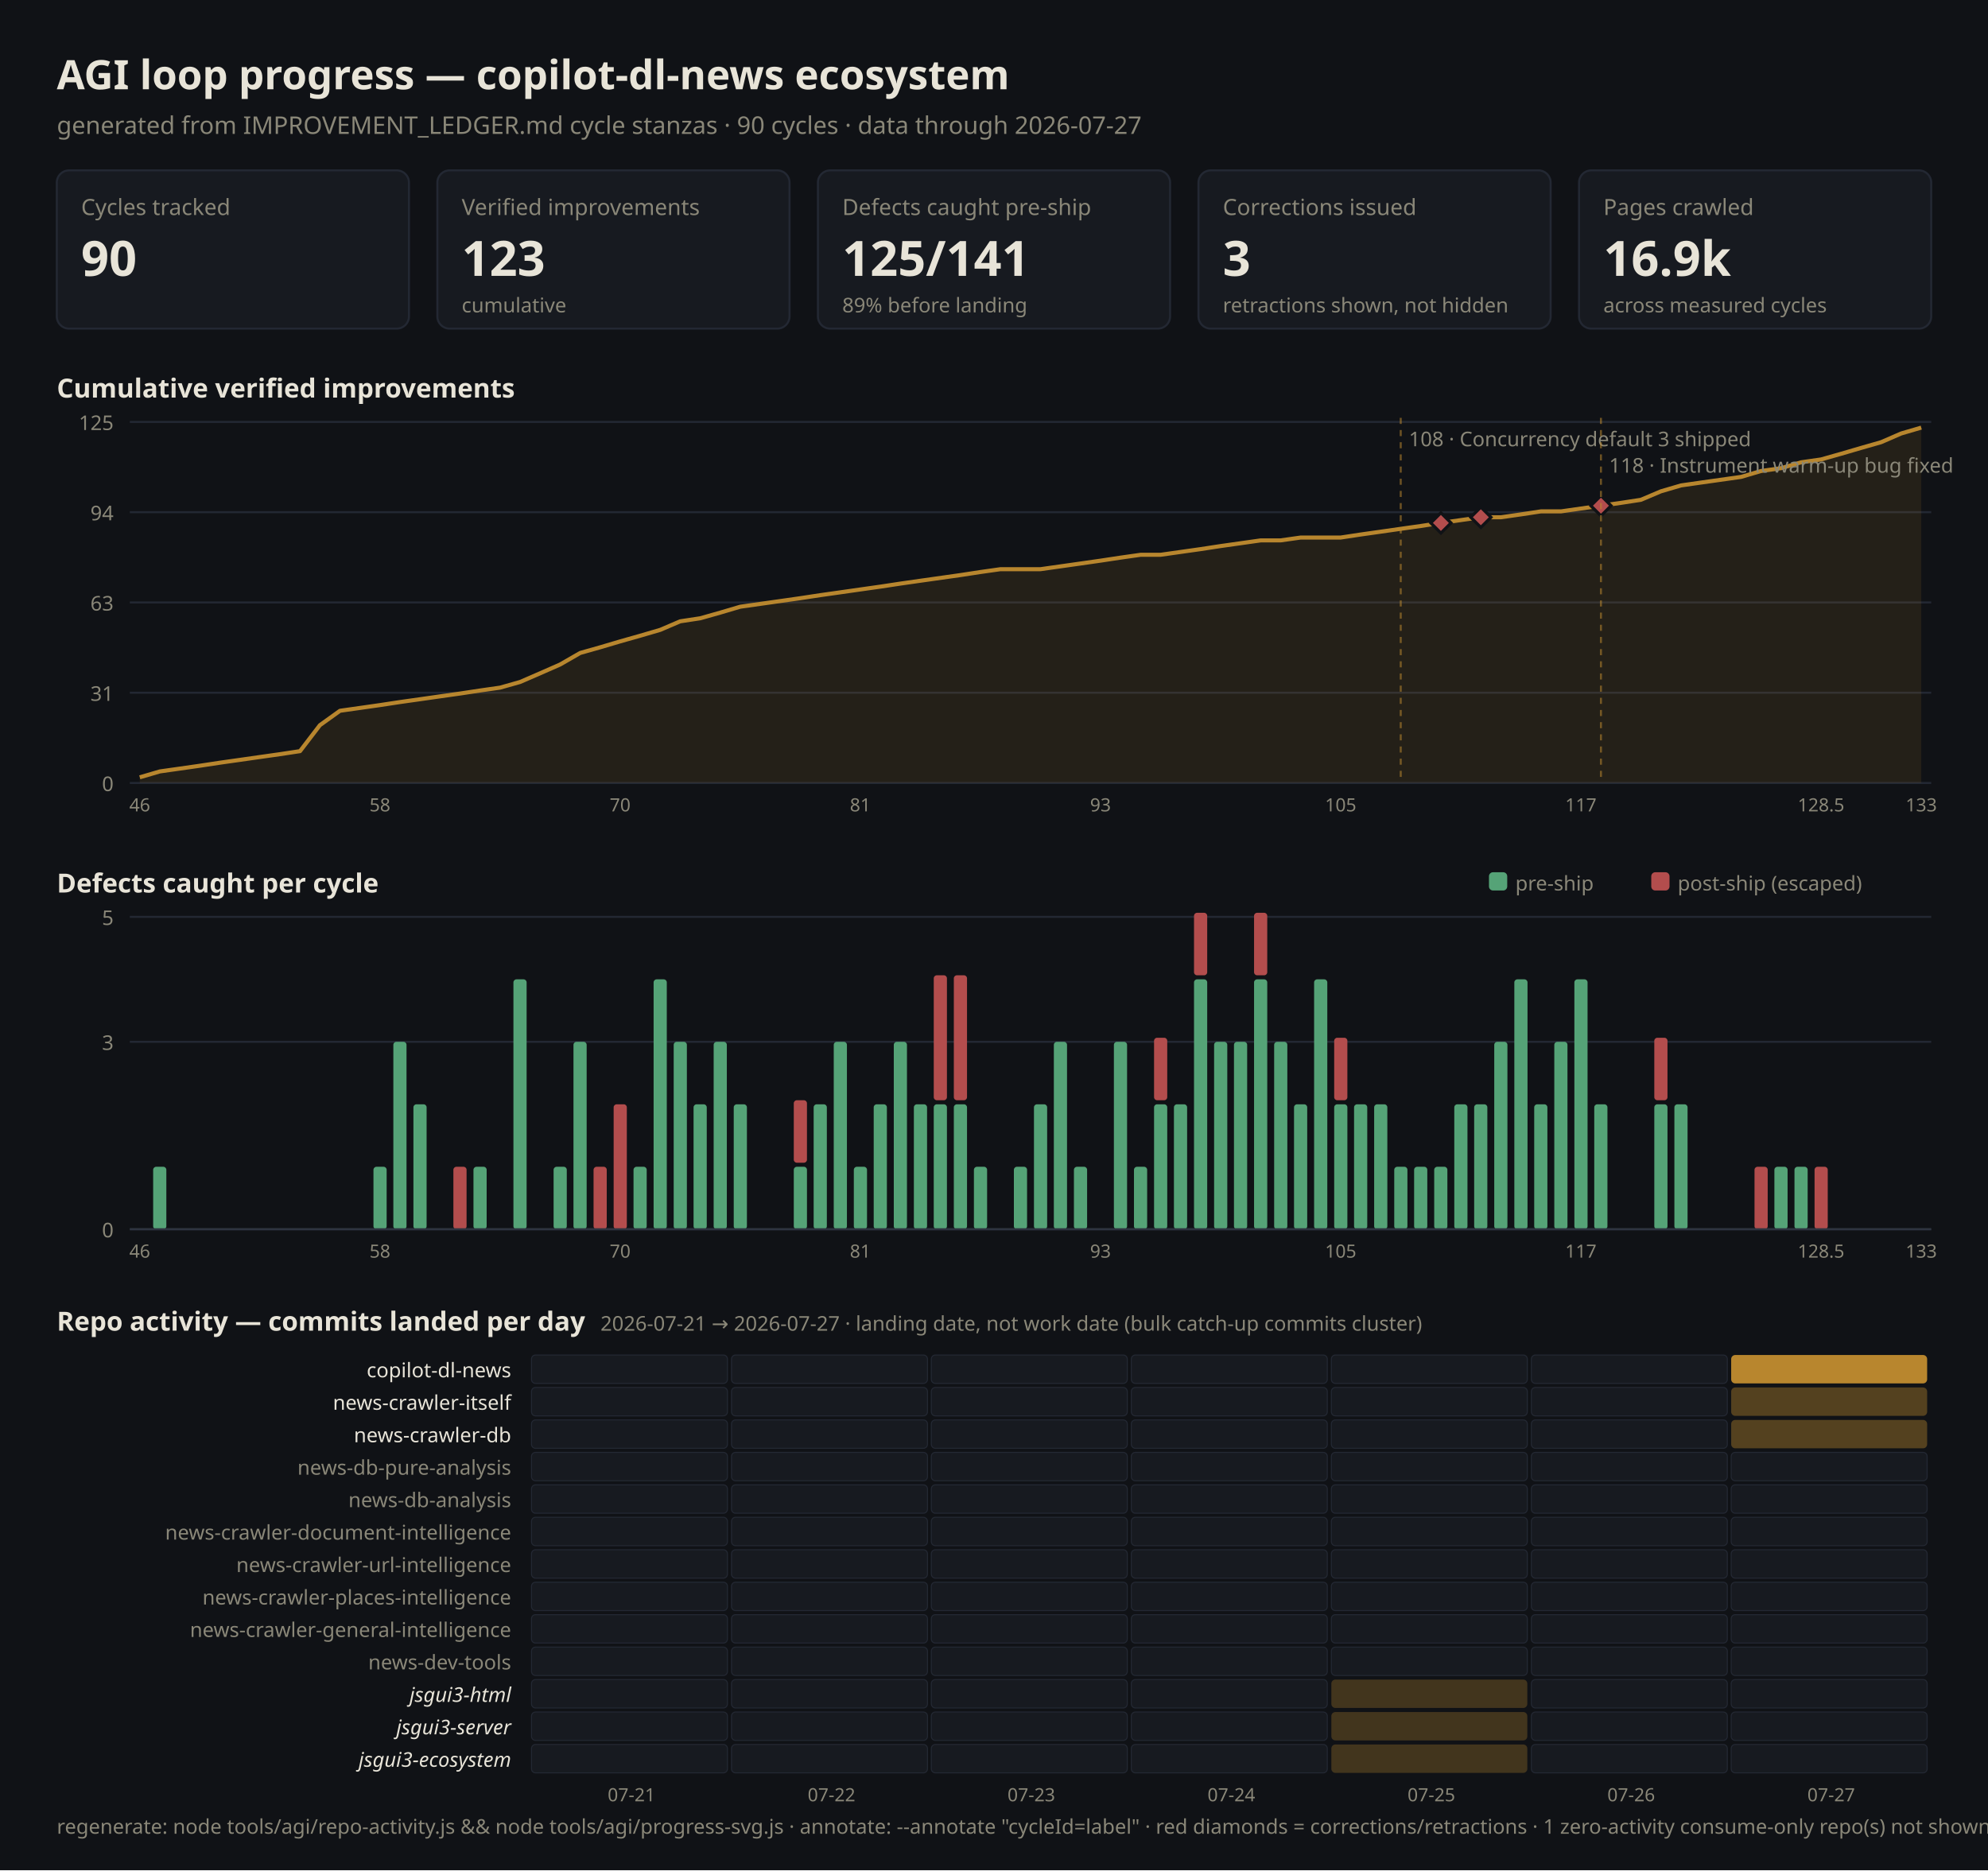
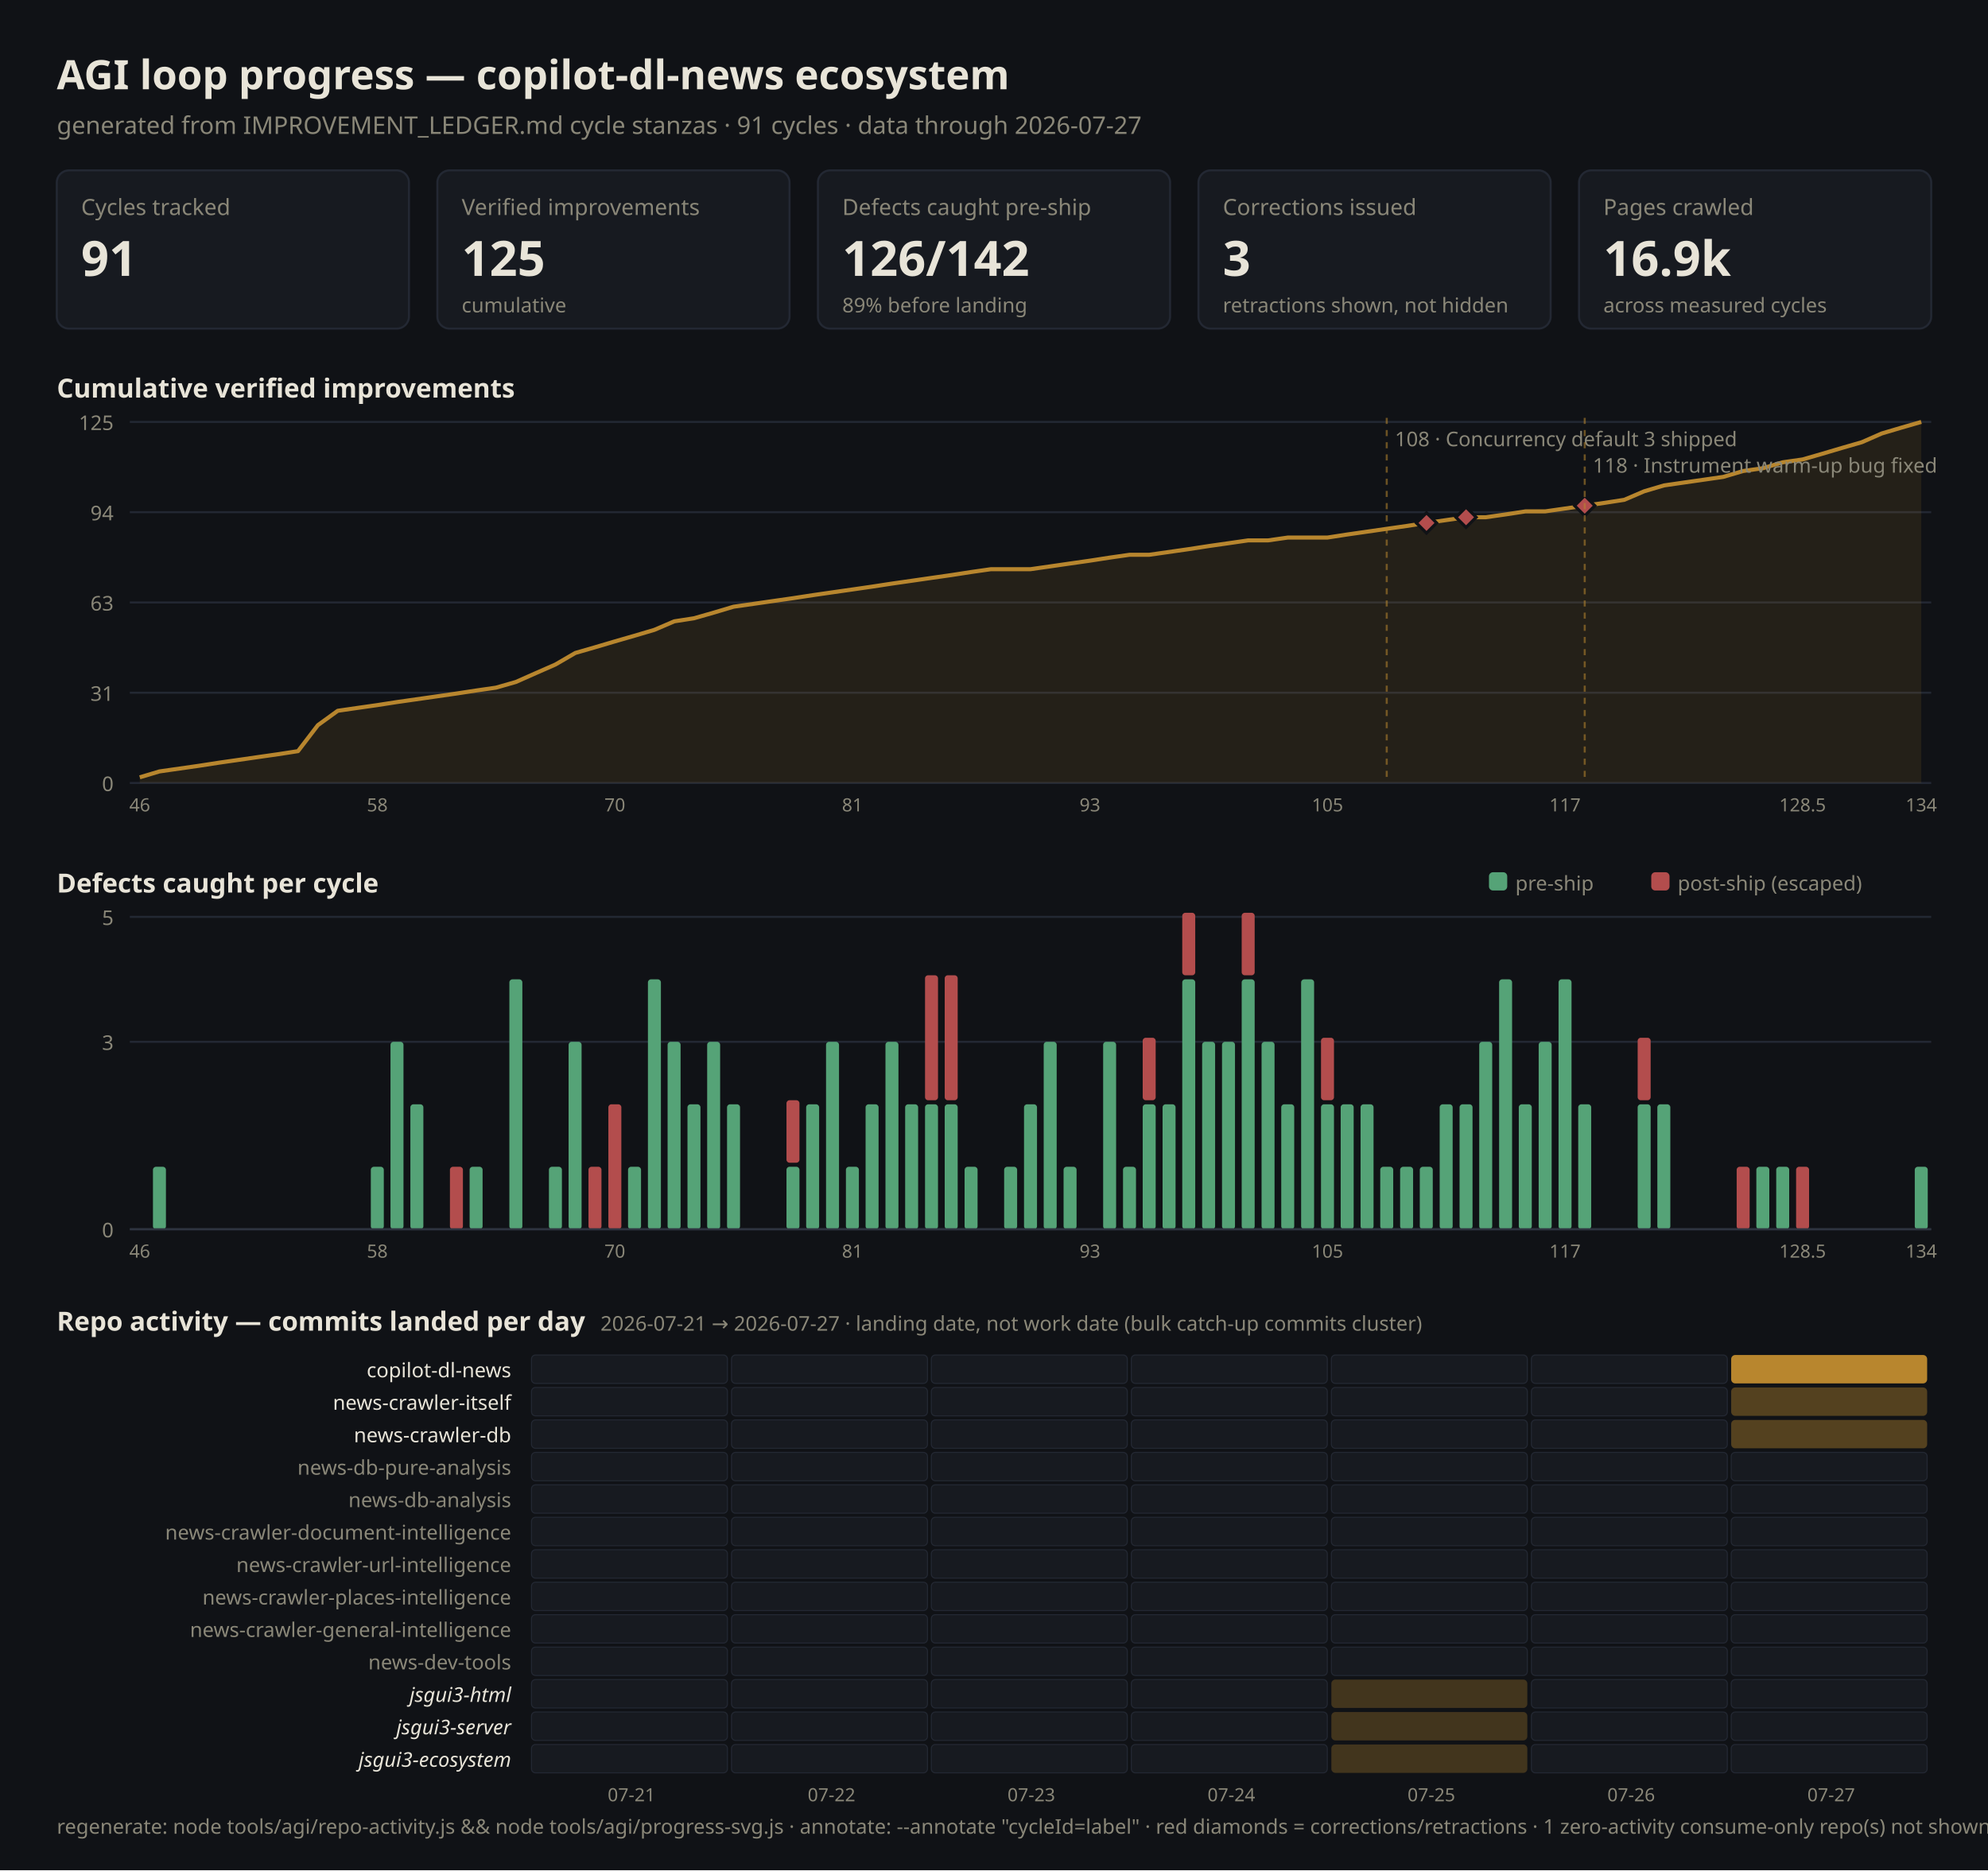
<svg xmlns="http://www.w3.org/2000/svg" viewBox="0 0 980 922" width="980" height="922" role="img" aria-label="AGI loop progress dashboard">
  <rect width="980" height="922" fill="#101216" />
  <text x="28" y="44" font-family="Segoe UI, system-ui, sans-serif" font-size="20" fill="#e8e4d8" font-weight="600">AGI loop progress — copilot-dl-news ecosystem</text>
-   <text x="28" y="66" font-family="Segoe UI, system-ui, sans-serif" font-size="12" fill="#8a8778">generated from IMPROVEMENT_LEDGER.md cycle stanzas · 90 cycles · data through 2026-07-27</text>
+   <text x="28" y="66" font-family="Segoe UI, system-ui, sans-serif" font-size="12" fill="#8a8778">generated from IMPROVEMENT_LEDGER.md cycle stanzas · 91 cycles · data through 2026-07-27</text>
  <rect x="28" y="84" width="173.6" height="78" rx="6" fill="#171a20" stroke="#232833" />
  <text x="40" y="106" font-family="Segoe UI, system-ui, sans-serif" font-size="11" fill="#8a8778">Cycles tracked</text>
-   <text x="40" y="136" font-family="Segoe UI, system-ui, sans-serif" font-size="24" fill="#e8e4d8" font-weight="600">90</text>
+   <text x="40" y="136" font-family="Segoe UI, system-ui, sans-serif" font-size="24" fill="#e8e4d8" font-weight="600">91</text>
  <rect x="215.6" y="84" width="173.6" height="78" rx="6" fill="#171a20" stroke="#232833" />
  <text x="227.6" y="106" font-family="Segoe UI, system-ui, sans-serif" font-size="11" fill="#8a8778">Verified improvements</text>
-   <text x="227.6" y="136" font-family="Segoe UI, system-ui, sans-serif" font-size="24" fill="#e8e4d8" font-weight="600">123</text>
+   <text x="227.6" y="136" font-family="Segoe UI, system-ui, sans-serif" font-size="24" fill="#e8e4d8" font-weight="600">125</text>
  <text x="227.6" y="154" font-family="Segoe UI, system-ui, sans-serif" font-size="10" fill="#8a8778">cumulative</text>
  <rect x="403.2" y="84" width="173.6" height="78" rx="6" fill="#171a20" stroke="#232833" />
  <text x="415.2" y="106" font-family="Segoe UI, system-ui, sans-serif" font-size="11" fill="#8a8778">Defects caught pre-ship</text>
-   <text x="415.2" y="136" font-family="Segoe UI, system-ui, sans-serif" font-size="24" fill="#e8e4d8" font-weight="600">125/141</text>
+   <text x="415.2" y="136" font-family="Segoe UI, system-ui, sans-serif" font-size="24" fill="#e8e4d8" font-weight="600">126/142</text>
  <text x="415.2" y="154" font-family="Segoe UI, system-ui, sans-serif" font-size="10" fill="#8a8778">89% before landing</text>
  <rect x="590.8" y="84" width="173.6" height="78" rx="6" fill="#171a20" stroke="#232833" />
  <text x="602.8" y="106" font-family="Segoe UI, system-ui, sans-serif" font-size="11" fill="#8a8778">Corrections issued</text>
  <text x="602.8" y="136" font-family="Segoe UI, system-ui, sans-serif" font-size="24" fill="#e8e4d8" font-weight="600">3</text>
  <text x="602.8" y="154" font-family="Segoe UI, system-ui, sans-serif" font-size="10" fill="#8a8778">retractions shown, not hidden</text>
  <rect x="778.4" y="84" width="173.6" height="78" rx="6" fill="#171a20" stroke="#232833" />
  <text x="790.4" y="106" font-family="Segoe UI, system-ui, sans-serif" font-size="11" fill="#8a8778">Pages crawled</text>
  <text x="790.4" y="136" font-family="Segoe UI, system-ui, sans-serif" font-size="24" fill="#e8e4d8" font-weight="600">16.9k</text>
  <text x="790.4" y="154" font-family="Segoe UI, system-ui, sans-serif" font-size="10" fill="#8a8778">across measured cycles</text>
  <text x="28" y="196" font-family="Segoe UI, system-ui, sans-serif" font-size="13" fill="#e8e4d8" font-weight="600">Cumulative verified improvements</text>
  <line x1="64" y1="386" x2="952" y2="386" stroke="#232833" stroke-width="1" />
  <text x="56" y="390" font-family="Segoe UI, system-ui, sans-serif" font-size="10" fill="#8a8778" text-anchor="end">0</text>
  <line x1="64" y1="341.5" x2="952" y2="341.5" stroke="#232833" stroke-width="1" />
  <text x="56" y="345.5" font-family="Segoe UI, system-ui, sans-serif" font-size="10" fill="#8a8778" text-anchor="end">31</text>
  <line x1="64" y1="297" x2="952" y2="297" stroke="#232833" stroke-width="1" />
  <text x="56" y="301" font-family="Segoe UI, system-ui, sans-serif" font-size="10" fill="#8a8778" text-anchor="end">63</text>
  <line x1="64" y1="252.5" x2="952" y2="252.5" stroke="#232833" stroke-width="1" />
  <text x="56" y="256.5" font-family="Segoe UI, system-ui, sans-serif" font-size="10" fill="#8a8778" text-anchor="end">94</text>
  <line x1="64" y1="208" x2="952" y2="208" stroke="#232833" stroke-width="1" />
  <text x="56" y="212" font-family="Segoe UI, system-ui, sans-serif" font-size="10" fill="#8a8778" text-anchor="end">125</text>
-   <path d="M68.9,386 L68.9,383.2 L78.8,380.3 L88.7,378.9 L98.5,377.5 L108.4,376 L118.3,374.6 L128.1,373.2 L138,371.8 L147.9,370.3 L157.7,357.5 L167.6,350.4 L177.5,349 L187.3,347.6 L197.2,346.1 L207.1,344.7 L216.9,343.3 L226.8,341.9 L236.7,340.4 L246.5,339 L256.4,336.2 L266.3,331.9 L276.1,327.6 L286,321.9 L295.9,319.1 L305.7,316.2 L315.6,313.4 L325.5,310.5 L335.3,306.3 L345.2,304.8 L355.1,302 L364.9,299.1 L374.8,297.7 L384.7,296.3 L394.5,294.9 L404.4,293.4 L414.3,292 L424.1,290.6 L434,289.2 L443.9,287.7 L453.7,286.3 L463.6,284.9 L473.5,283.5 L483.3,282 L493.2,280.6 L503.1,280.6 L512.9,280.6 L522.8,279.2 L532.7,277.8 L542.5,276.4 L552.4,274.9 L562.3,273.5 L572.1,273.5 L582,272.1 L591.9,270.7 L601.7,269.2 L611.6,267.8 L621.5,266.4 L631.3,266.4 L641.2,265 L651.1,265 L660.9,265 L670.8,263.5 L680.7,262.1 L690.5,260.7 L700.4,259.3 L710.3,257.8 L720.1,256.4 L730,255 L739.9,255 L749.7,253.6 L759.6,252.1 L769.5,252.1 L779.3,250.7 L789.2,249.3 L799.1,247.9 L808.9,246.4 L818.8,242.2 L828.7,239.3 L838.5,237.9 L848.4,236.5 L858.3,235.1 L868.1,232.2 L878,230.8 L887.9,227.9 L897.7,226.5 L907.6,223.7 L917.5,220.8 L927.3,218 L937.2,213.7 L947.1,210.8 L947.1,386 Z" fill="#b8862e" opacity="0.12" />
-   <path d="M68.9,383.2 L78.8,380.3 L88.7,378.9 L98.5,377.5 L108.4,376 L118.3,374.6 L128.1,373.2 L138,371.8 L147.9,370.3 L157.7,357.5 L167.6,350.4 L177.5,349 L187.3,347.6 L197.2,346.1 L207.1,344.7 L216.9,343.3 L226.8,341.9 L236.7,340.4 L246.5,339 L256.4,336.2 L266.3,331.9 L276.1,327.6 L286,321.9 L295.9,319.1 L305.7,316.2 L315.6,313.4 L325.5,310.5 L335.3,306.3 L345.2,304.8 L355.1,302 L364.9,299.1 L374.8,297.7 L384.7,296.3 L394.5,294.9 L404.4,293.4 L414.3,292 L424.1,290.6 L434,289.2 L443.9,287.7 L453.7,286.3 L463.6,284.9 L473.5,283.5 L483.3,282 L493.2,280.6 L503.1,280.6 L512.9,280.6 L522.8,279.2 L532.7,277.8 L542.5,276.4 L552.4,274.9 L562.3,273.5 L572.1,273.5 L582,272.1 L591.9,270.7 L601.7,269.2 L611.6,267.8 L621.5,266.4 L631.3,266.4 L641.2,265 L651.1,265 L660.9,265 L670.8,263.5 L680.7,262.1 L690.5,260.7 L700.4,259.3 L710.3,257.8 L720.1,256.4 L730,255 L739.9,255 L749.7,253.6 L759.6,252.1 L769.5,252.1 L779.3,250.7 L789.2,249.3 L799.1,247.9 L808.9,246.4 L818.8,242.2 L828.7,239.3 L838.5,237.9 L848.4,236.5 L858.3,235.1 L868.1,232.2 L878,230.8 L887.9,227.9 L897.7,226.5 L907.6,223.7 L917.5,220.8 L927.3,218 L937.2,213.7 L947.1,210.8" fill="none" stroke="#b8862e" stroke-width="2" stroke-linejoin="round" />
-   <path d="M710.3,252.8 L715.3,257.8 L710.3,262.8 L705.3,257.8 Z" fill="#b34d4d" stroke="#101216" stroke-width="1.5" />
-   <path d="M730,250 L735,255 L730,260 L725,255 Z" fill="#b34d4d" stroke="#101216" stroke-width="1.5" />
-   <path d="M789.2,244.3 L794.2,249.3 L789.2,254.3 L784.2,249.3 Z" fill="#b34d4d" stroke="#101216" stroke-width="1.5" />
-   <line x1="690.5" y1="206" x2="690.5" y2="386" stroke="#b8862e" stroke-width="1" stroke-dasharray="3,3" opacity="0.55" />
-   <text x="694.5" y="220" font-family="Segoe UI, system-ui, sans-serif" font-size="10" fill="#8a8778">108 · Concurrency default 3 shipped</text>
-   <line x1="789.2" y1="206" x2="789.2" y2="386" stroke="#b8862e" stroke-width="1" stroke-dasharray="3,3" opacity="0.55" />
-   <text x="793.2" y="233" font-family="Segoe UI, system-ui, sans-serif" font-size="10" fill="#8a8778">118 · Instrument warm-up bug fixed</text>
+   <path d="M68.9,386 L68.9,383.2 L78.6,380.3 L88.4,378.9 L98.2,377.5 L107.9,376 L117.7,374.6 L127.4,373.2 L137.2,371.8 L146.9,370.3 L156.7,357.5 L166.5,350.4 L176.2,349 L186,347.6 L195.7,346.1 L205.5,344.7 L215.3,343.3 L225,341.9 L234.8,340.4 L244.5,339 L254.3,336.2 L264,331.9 L273.8,327.6 L283.6,321.9 L293.3,319.1 L303.1,316.2 L312.8,313.4 L322.6,310.5 L332.4,306.3 L342.1,304.8 L351.9,302 L361.6,299.1 L371.4,297.7 L381.1,296.3 L390.9,294.9 L400.7,293.4 L410.4,292 L420.2,290.6 L429.9,289.2 L439.7,287.7 L449.5,286.3 L459.2,284.9 L469,283.5 L478.7,282 L488.5,280.6 L498.2,280.6 L508,280.6 L517.8,279.2 L527.5,277.8 L537.3,276.4 L547,274.9 L556.8,273.5 L566.5,273.5 L576.3,272.1 L586.1,270.7 L595.8,269.2 L605.6,267.8 L615.3,266.4 L625.1,266.4 L634.9,265 L644.6,265 L654.4,265 L664.1,263.5 L673.9,262.1 L683.6,260.7 L693.4,259.3 L703.2,257.8 L712.9,256.4 L722.7,255 L732.4,255 L742.2,253.6 L752,252.1 L761.7,252.1 L771.5,250.7 L781.2,249.3 L791,247.9 L800.7,246.4 L810.5,242.2 L820.3,239.3 L830,237.9 L839.8,236.5 L849.5,235.1 L859.3,232.2 L869.1,230.8 L878.8,227.9 L888.6,226.5 L898.3,223.7 L908.1,220.8 L917.8,218 L927.6,213.7 L937.4,210.8 L947.1,208 L947.1,386 Z" fill="#b8862e" opacity="0.12" />
+   <path d="M68.9,383.2 L78.6,380.3 L88.4,378.9 L98.2,377.5 L107.9,376 L117.7,374.6 L127.4,373.2 L137.2,371.8 L146.9,370.3 L156.7,357.5 L166.5,350.4 L176.2,349 L186,347.6 L195.7,346.1 L205.5,344.7 L215.3,343.3 L225,341.9 L234.8,340.4 L244.5,339 L254.3,336.2 L264,331.9 L273.8,327.6 L283.6,321.9 L293.3,319.1 L303.1,316.2 L312.8,313.4 L322.6,310.5 L332.4,306.3 L342.1,304.8 L351.9,302 L361.6,299.1 L371.4,297.7 L381.1,296.3 L390.9,294.9 L400.7,293.4 L410.4,292 L420.2,290.6 L429.9,289.2 L439.7,287.7 L449.5,286.3 L459.2,284.9 L469,283.5 L478.7,282 L488.5,280.6 L498.2,280.6 L508,280.6 L517.8,279.2 L527.5,277.8 L537.3,276.4 L547,274.9 L556.8,273.5 L566.5,273.5 L576.3,272.1 L586.1,270.7 L595.8,269.2 L605.6,267.8 L615.3,266.4 L625.1,266.4 L634.9,265 L644.6,265 L654.4,265 L664.1,263.5 L673.9,262.1 L683.6,260.7 L693.4,259.3 L703.2,257.8 L712.9,256.4 L722.7,255 L732.4,255 L742.2,253.6 L752,252.1 L761.7,252.1 L771.5,250.7 L781.2,249.3 L791,247.9 L800.7,246.4 L810.5,242.2 L820.3,239.3 L830,237.9 L839.8,236.5 L849.5,235.1 L859.3,232.2 L869.1,230.8 L878.8,227.9 L888.6,226.5 L898.3,223.7 L908.1,220.8 L917.8,218 L927.6,213.7 L937.4,210.8 L947.1,208" fill="none" stroke="#b8862e" stroke-width="2" stroke-linejoin="round" />
+   <path d="M703.2,252.8 L708.2,257.8 L703.2,262.8 L698.2,257.8 Z" fill="#b34d4d" stroke="#101216" stroke-width="1.5" />
+   <path d="M722.7,250 L727.7,255 L722.7,260 L717.7,255 Z" fill="#b34d4d" stroke="#101216" stroke-width="1.5" />
+   <path d="M781.2,244.3 L786.2,249.3 L781.2,254.3 L776.2,249.3 Z" fill="#b34d4d" stroke="#101216" stroke-width="1.5" />
+   <line x1="683.6" y1="206" x2="683.6" y2="386" stroke="#b8862e" stroke-width="1" stroke-dasharray="3,3" opacity="0.55" />
+   <text x="687.6" y="220" font-family="Segoe UI, system-ui, sans-serif" font-size="10" fill="#8a8778">108 · Concurrency default 3 shipped</text>
+   <line x1="781.2" y1="206" x2="781.2" y2="386" stroke="#b8862e" stroke-width="1" stroke-dasharray="3,3" opacity="0.55" />
+   <text x="785.2" y="233" font-family="Segoe UI, system-ui, sans-serif" font-size="10" fill="#8a8778">118 · Instrument warm-up bug fixed</text>
  <text x="68.9" y="400" font-family="Segoe UI, system-ui, sans-serif" font-size="9" fill="#8a8778" text-anchor="middle">46</text>
-   <text x="187.3" y="400" font-family="Segoe UI, system-ui, sans-serif" font-size="9" fill="#8a8778" text-anchor="middle">58</text>
-   <text x="305.7" y="400" font-family="Segoe UI, system-ui, sans-serif" font-size="9" fill="#8a8778" text-anchor="middle">70</text>
-   <text x="424.1" y="400" font-family="Segoe UI, system-ui, sans-serif" font-size="9" fill="#8a8778" text-anchor="middle">81</text>
-   <text x="542.5" y="400" font-family="Segoe UI, system-ui, sans-serif" font-size="9" fill="#8a8778" text-anchor="middle">93</text>
-   <text x="660.9" y="400" font-family="Segoe UI, system-ui, sans-serif" font-size="9" fill="#8a8778" text-anchor="middle">105</text>
-   <text x="779.3" y="400" font-family="Segoe UI, system-ui, sans-serif" font-size="9" fill="#8a8778" text-anchor="middle">117</text>
-   <text x="897.7" y="400" font-family="Segoe UI, system-ui, sans-serif" font-size="9" fill="#8a8778" text-anchor="middle">128.5</text>
-   <text x="947.1" y="400" font-family="Segoe UI, system-ui, sans-serif" font-size="9" fill="#8a8778" text-anchor="middle">133</text>
+   <text x="186" y="400" font-family="Segoe UI, system-ui, sans-serif" font-size="9" fill="#8a8778" text-anchor="middle">58</text>
+   <text x="303.1" y="400" font-family="Segoe UI, system-ui, sans-serif" font-size="9" fill="#8a8778" text-anchor="middle">70</text>
+   <text x="420.2" y="400" font-family="Segoe UI, system-ui, sans-serif" font-size="9" fill="#8a8778" text-anchor="middle">81</text>
+   <text x="537.3" y="400" font-family="Segoe UI, system-ui, sans-serif" font-size="9" fill="#8a8778" text-anchor="middle">93</text>
+   <text x="654.4" y="400" font-family="Segoe UI, system-ui, sans-serif" font-size="9" fill="#8a8778" text-anchor="middle">105</text>
+   <text x="771.5" y="400" font-family="Segoe UI, system-ui, sans-serif" font-size="9" fill="#8a8778" text-anchor="middle">117</text>
+   <text x="888.6" y="400" font-family="Segoe UI, system-ui, sans-serif" font-size="9" fill="#8a8778" text-anchor="middle">128.5</text>
+   <text x="947.1" y="400" font-family="Segoe UI, system-ui, sans-serif" font-size="9" fill="#8a8778" text-anchor="middle">134</text>
  <text x="28" y="440" font-family="Segoe UI, system-ui, sans-serif" font-size="13" fill="#e8e4d8" font-weight="600">Defects caught per cycle</text>
  <rect x="734" y="430" width="9" height="9" rx="2" fill="#55a377" />
  <text x="747" y="439" font-family="Segoe UI, system-ui, sans-serif" font-size="10" fill="#8a8778">pre-ship</text>
  <rect x="814" y="430" width="9" height="9" rx="2" fill="#b34d4d" />
  <text x="827" y="439" font-family="Segoe UI, system-ui, sans-serif" font-size="10" fill="#8a8778">post-ship (escaped)</text>
  <line x1="64" y1="606" x2="952" y2="606" stroke="#232833" stroke-width="1" />
  <text x="56" y="610" font-family="Segoe UI, system-ui, sans-serif" font-size="10" fill="#8a8778" text-anchor="end">0</text>
  <line x1="64" y1="513.6" x2="952" y2="513.6" stroke="#232833" stroke-width="1" />
  <text x="56" y="517.6" font-family="Segoe UI, system-ui, sans-serif" font-size="10" fill="#8a8778" text-anchor="end">3</text>
  <line x1="64" y1="452" x2="952" y2="452" stroke="#232833" stroke-width="1" />
  <text x="56" y="456" font-family="Segoe UI, system-ui, sans-serif" font-size="10" fill="#8a8778" text-anchor="end">5</text>
-   <rect x="75.5" y="575.2" width="6.5" height="30.8" rx="1.5" fill="#55a377" />
-   <rect x="184.1" y="575.2" width="6.5" height="30.8" rx="1.5" fill="#55a377" />
-   <rect x="193.9" y="513.6" width="6.5" height="92.4" rx="1.5" fill="#55a377" />
-   <rect x="203.8" y="544.4" width="6.5" height="61.6" rx="1.5" fill="#55a377" />
-   <rect x="223.5" y="575.2" width="6.5" height="30.8" rx="1.5" fill="#b34d4d" />
-   <rect x="233.4" y="575.2" width="6.5" height="30.8" rx="1.5" fill="#55a377" />
-   <rect x="253.1" y="482.8" width="6.5" height="123.2" rx="1.5" fill="#55a377" />
-   <rect x="272.9" y="575.2" width="6.5" height="30.8" rx="1.5" fill="#55a377" />
-   <rect x="282.7" y="513.6" width="6.5" height="92.4" rx="1.5" fill="#55a377" />
-   <rect x="292.6" y="575.2" width="6.5" height="30.8" rx="1.5" fill="#b34d4d" />
-   <rect x="302.5" y="544.4" width="6.5" height="61.6" rx="1.5" fill="#b34d4d" />
-   <rect x="312.3" y="575.2" width="6.5" height="30.8" rx="1.5" fill="#55a377" />
-   <rect x="322.2" y="482.8" width="6.5" height="123.2" rx="1.5" fill="#55a377" />
-   <rect x="332.1" y="513.6" width="6.5" height="92.4" rx="1.5" fill="#55a377" />
-   <rect x="341.9" y="544.4" width="6.5" height="61.6" rx="1.5" fill="#55a377" />
-   <rect x="351.8" y="513.6" width="6.5" height="92.4" rx="1.5" fill="#55a377" />
-   <rect x="361.7" y="544.4" width="6.5" height="61.6" rx="1.5" fill="#55a377" />
-   <rect x="391.3" y="575.2" width="6.5" height="30.8" rx="1.5" fill="#55a377" />
-   <rect x="391.3" y="542.4" width="6.5" height="30.8" rx="1.5" fill="#b34d4d" />
-   <rect x="401.1" y="544.4" width="6.5" height="61.6" rx="1.5" fill="#55a377" />
-   <rect x="411" y="513.6" width="6.5" height="92.4" rx="1.5" fill="#55a377" />
-   <rect x="420.9" y="575.2" width="6.5" height="30.8" rx="1.5" fill="#55a377" />
-   <rect x="430.7" y="544.4" width="6.5" height="61.6" rx="1.5" fill="#55a377" />
-   <rect x="440.6" y="513.6" width="6.5" height="92.4" rx="1.5" fill="#55a377" />
-   <rect x="450.5" y="544.4" width="6.5" height="61.6" rx="1.5" fill="#55a377" />
-   <rect x="460.3" y="544.4" width="6.5" height="61.6" rx="1.5" fill="#55a377" />
-   <rect x="460.3" y="480.8" width="6.5" height="61.6" rx="1.5" fill="#b34d4d" />
-   <rect x="470.2" y="544.4" width="6.5" height="61.6" rx="1.5" fill="#55a377" />
-   <rect x="470.2" y="480.8" width="6.5" height="61.6" rx="1.5" fill="#b34d4d" />
-   <rect x="480.1" y="575.2" width="6.5" height="30.8" rx="1.5" fill="#55a377" />
-   <rect x="499.8" y="575.2" width="6.5" height="30.8" rx="1.5" fill="#55a377" />
-   <rect x="509.7" y="544.4" width="6.5" height="61.6" rx="1.5" fill="#55a377" />
-   <rect x="519.5" y="513.6" width="6.5" height="92.4" rx="1.5" fill="#55a377" />
-   <rect x="529.4" y="575.2" width="6.5" height="30.8" rx="1.5" fill="#55a377" />
-   <rect x="549.1" y="513.6" width="6.5" height="92.4" rx="1.5" fill="#55a377" />
-   <rect x="559" y="575.2" width="6.5" height="30.8" rx="1.5" fill="#55a377" />
-   <rect x="568.9" y="544.4" width="6.5" height="61.6" rx="1.5" fill="#55a377" />
-   <rect x="568.9" y="511.6" width="6.5" height="30.8" rx="1.5" fill="#b34d4d" />
-   <rect x="578.7" y="544.4" width="6.5" height="61.6" rx="1.5" fill="#55a377" />
-   <rect x="588.6" y="482.8" width="6.5" height="123.2" rx="1.5" fill="#55a377" />
-   <rect x="588.6" y="450" width="6.5" height="30.8" rx="1.5" fill="#b34d4d" />
-   <rect x="598.5" y="513.6" width="6.5" height="92.4" rx="1.5" fill="#55a377" />
-   <rect x="608.3" y="513.6" width="6.5" height="92.4" rx="1.5" fill="#55a377" />
-   <rect x="618.2" y="482.8" width="6.5" height="123.2" rx="1.5" fill="#55a377" />
-   <rect x="618.2" y="450" width="6.5" height="30.8" rx="1.5" fill="#b34d4d" />
-   <rect x="628.1" y="513.6" width="6.5" height="92.4" rx="1.5" fill="#55a377" />
-   <rect x="637.9" y="544.4" width="6.5" height="61.6" rx="1.5" fill="#55a377" />
-   <rect x="647.8" y="482.8" width="6.5" height="123.2" rx="1.5" fill="#55a377" />
-   <rect x="657.7" y="544.4" width="6.5" height="61.6" rx="1.5" fill="#55a377" />
-   <rect x="657.7" y="511.6" width="6.5" height="30.8" rx="1.5" fill="#b34d4d" />
-   <rect x="667.5" y="544.4" width="6.5" height="61.6" rx="1.5" fill="#55a377" />
-   <rect x="677.4" y="544.4" width="6.5" height="61.6" rx="1.5" fill="#55a377" />
-   <rect x="687.3" y="575.2" width="6.5" height="30.8" rx="1.5" fill="#55a377" />
-   <rect x="697.1" y="575.2" width="6.5" height="30.8" rx="1.5" fill="#55a377" />
-   <rect x="707" y="575.2" width="6.5" height="30.8" rx="1.5" fill="#55a377" />
-   <rect x="716.9" y="544.4" width="6.5" height="61.6" rx="1.5" fill="#55a377" />
-   <rect x="726.7" y="544.4" width="6.5" height="61.6" rx="1.5" fill="#55a377" />
-   <rect x="736.6" y="513.6" width="6.5" height="92.4" rx="1.5" fill="#55a377" />
-   <rect x="746.5" y="482.8" width="6.5" height="123.2" rx="1.5" fill="#55a377" />
-   <rect x="756.3" y="544.4" width="6.5" height="61.6" rx="1.5" fill="#55a377" />
-   <rect x="766.2" y="513.6" width="6.5" height="92.4" rx="1.5" fill="#55a377" />
-   <rect x="776.1" y="482.8" width="6.5" height="123.2" rx="1.5" fill="#55a377" />
-   <rect x="785.9" y="544.4" width="6.5" height="61.6" rx="1.5" fill="#55a377" />
-   <rect x="815.5" y="544.4" width="6.5" height="61.6" rx="1.5" fill="#55a377" />
-   <rect x="815.5" y="511.6" width="6.5" height="30.8" rx="1.5" fill="#b34d4d" />
-   <rect x="825.4" y="544.4" width="6.5" height="61.6" rx="1.5" fill="#55a377" />
-   <rect x="864.9" y="575.2" width="6.5" height="30.8" rx="1.5" fill="#b34d4d" />
-   <rect x="874.7" y="575.2" width="6.5" height="30.8" rx="1.5" fill="#55a377" />
-   <rect x="884.6" y="575.2" width="6.5" height="30.8" rx="1.5" fill="#55a377" />
-   <rect x="894.5" y="575.2" width="6.5" height="30.8" rx="1.5" fill="#b34d4d" />
+   <rect x="75.4" y="575.2" width="6.4" height="30.8" rx="1.5" fill="#55a377" />
+   <rect x="182.8" y="575.2" width="6.4" height="30.8" rx="1.5" fill="#55a377" />
+   <rect x="192.5" y="513.6" width="6.4" height="92.4" rx="1.5" fill="#55a377" />
+   <rect x="202.3" y="544.4" width="6.4" height="61.6" rx="1.5" fill="#55a377" />
+   <rect x="221.8" y="575.2" width="6.4" height="30.8" rx="1.5" fill="#b34d4d" />
+   <rect x="231.5" y="575.2" width="6.4" height="30.8" rx="1.5" fill="#55a377" />
+   <rect x="251.1" y="482.8" width="6.4" height="123.2" rx="1.5" fill="#55a377" />
+   <rect x="270.6" y="575.2" width="6.4" height="30.8" rx="1.5" fill="#55a377" />
+   <rect x="280.3" y="513.6" width="6.4" height="92.4" rx="1.5" fill="#55a377" />
+   <rect x="290.1" y="575.2" width="6.4" height="30.8" rx="1.5" fill="#b34d4d" />
+   <rect x="299.9" y="544.4" width="6.4" height="61.6" rx="1.5" fill="#b34d4d" />
+   <rect x="309.6" y="575.2" width="6.4" height="30.8" rx="1.5" fill="#55a377" />
+   <rect x="319.4" y="482.8" width="6.4" height="123.2" rx="1.5" fill="#55a377" />
+   <rect x="329.1" y="513.6" width="6.4" height="92.4" rx="1.5" fill="#55a377" />
+   <rect x="338.9" y="544.4" width="6.4" height="61.6" rx="1.5" fill="#55a377" />
+   <rect x="348.6" y="513.6" width="6.4" height="92.4" rx="1.5" fill="#55a377" />
+   <rect x="358.4" y="544.4" width="6.4" height="61.6" rx="1.5" fill="#55a377" />
+   <rect x="387.7" y="575.2" width="6.4" height="30.8" rx="1.5" fill="#55a377" />
+   <rect x="387.7" y="542.4" width="6.4" height="30.8" rx="1.5" fill="#b34d4d" />
+   <rect x="397.4" y="544.4" width="6.4" height="61.6" rx="1.5" fill="#55a377" />
+   <rect x="407.2" y="513.6" width="6.4" height="92.4" rx="1.5" fill="#55a377" />
+   <rect x="417" y="575.2" width="6.4" height="30.8" rx="1.5" fill="#55a377" />
+   <rect x="426.7" y="544.4" width="6.4" height="61.6" rx="1.5" fill="#55a377" />
+   <rect x="436.5" y="513.6" width="6.4" height="92.4" rx="1.5" fill="#55a377" />
+   <rect x="446.2" y="544.4" width="6.4" height="61.6" rx="1.5" fill="#55a377" />
+   <rect x="456" y="544.4" width="6.4" height="61.6" rx="1.5" fill="#55a377" />
+   <rect x="456" y="480.8" width="6.4" height="61.6" rx="1.5" fill="#b34d4d" />
+   <rect x="465.7" y="544.4" width="6.4" height="61.6" rx="1.5" fill="#55a377" />
+   <rect x="465.7" y="480.8" width="6.4" height="61.6" rx="1.5" fill="#b34d4d" />
+   <rect x="475.5" y="575.2" width="6.4" height="30.8" rx="1.5" fill="#55a377" />
+   <rect x="495" y="575.2" width="6.4" height="30.8" rx="1.5" fill="#55a377" />
+   <rect x="504.8" y="544.4" width="6.4" height="61.6" rx="1.5" fill="#55a377" />
+   <rect x="514.5" y="513.6" width="6.4" height="92.4" rx="1.5" fill="#55a377" />
+   <rect x="524.3" y="575.2" width="6.4" height="30.8" rx="1.5" fill="#55a377" />
+   <rect x="543.8" y="513.6" width="6.4" height="92.4" rx="1.5" fill="#55a377" />
+   <rect x="553.6" y="575.2" width="6.4" height="30.8" rx="1.5" fill="#55a377" />
+   <rect x="563.3" y="544.4" width="6.4" height="61.6" rx="1.5" fill="#55a377" />
+   <rect x="563.3" y="511.6" width="6.4" height="30.8" rx="1.5" fill="#b34d4d" />
+   <rect x="573.1" y="544.4" width="6.4" height="61.6" rx="1.5" fill="#55a377" />
+   <rect x="582.8" y="482.8" width="6.4" height="123.2" rx="1.5" fill="#55a377" />
+   <rect x="582.8" y="450" width="6.4" height="30.8" rx="1.5" fill="#b34d4d" />
+   <rect x="592.6" y="513.6" width="6.4" height="92.4" rx="1.5" fill="#55a377" />
+   <rect x="602.4" y="513.6" width="6.4" height="92.4" rx="1.5" fill="#55a377" />
+   <rect x="612.1" y="482.8" width="6.4" height="123.2" rx="1.5" fill="#55a377" />
+   <rect x="612.1" y="450" width="6.4" height="30.8" rx="1.5" fill="#b34d4d" />
+   <rect x="621.9" y="513.6" width="6.4" height="92.4" rx="1.5" fill="#55a377" />
+   <rect x="631.6" y="544.4" width="6.4" height="61.6" rx="1.5" fill="#55a377" />
+   <rect x="641.4" y="482.8" width="6.4" height="123.2" rx="1.5" fill="#55a377" />
+   <rect x="651.2" y="544.4" width="6.4" height="61.6" rx="1.5" fill="#55a377" />
+   <rect x="651.2" y="511.6" width="6.4" height="30.8" rx="1.5" fill="#b34d4d" />
+   <rect x="660.9" y="544.4" width="6.4" height="61.6" rx="1.5" fill="#55a377" />
+   <rect x="670.7" y="544.4" width="6.4" height="61.6" rx="1.5" fill="#55a377" />
+   <rect x="680.4" y="575.2" width="6.4" height="30.8" rx="1.5" fill="#55a377" />
+   <rect x="690.2" y="575.2" width="6.4" height="30.8" rx="1.5" fill="#55a377" />
+   <rect x="699.9" y="575.2" width="6.4" height="30.8" rx="1.5" fill="#55a377" />
+   <rect x="709.7" y="544.4" width="6.4" height="61.6" rx="1.5" fill="#55a377" />
+   <rect x="719.5" y="544.4" width="6.4" height="61.6" rx="1.5" fill="#55a377" />
+   <rect x="729.2" y="513.6" width="6.4" height="92.4" rx="1.5" fill="#55a377" />
+   <rect x="739" y="482.8" width="6.4" height="123.2" rx="1.5" fill="#55a377" />
+   <rect x="748.7" y="544.4" width="6.4" height="61.6" rx="1.5" fill="#55a377" />
+   <rect x="758.5" y="513.6" width="6.4" height="92.4" rx="1.5" fill="#55a377" />
+   <rect x="768.3" y="482.8" width="6.4" height="123.2" rx="1.5" fill="#55a377" />
+   <rect x="778" y="544.4" width="6.4" height="61.6" rx="1.5" fill="#55a377" />
+   <rect x="807.3" y="544.4" width="6.4" height="61.6" rx="1.5" fill="#55a377" />
+   <rect x="807.3" y="511.6" width="6.4" height="30.8" rx="1.5" fill="#b34d4d" />
+   <rect x="817" y="544.4" width="6.4" height="61.6" rx="1.5" fill="#55a377" />
+   <rect x="856.1" y="575.2" width="6.4" height="30.8" rx="1.5" fill="#b34d4d" />
+   <rect x="865.8" y="575.2" width="6.4" height="30.8" rx="1.5" fill="#55a377" />
+   <rect x="875.6" y="575.2" width="6.4" height="30.8" rx="1.5" fill="#55a377" />
+   <rect x="885.4" y="575.2" width="6.4" height="30.8" rx="1.5" fill="#b34d4d" />
+   <rect x="943.9" y="575.2" width="6.4" height="30.8" rx="1.5" fill="#55a377" />
  <text x="68.9" y="620" font-family="Segoe UI, system-ui, sans-serif" font-size="9" fill="#8a8778" text-anchor="middle">46</text>
-   <text x="187.3" y="620" font-family="Segoe UI, system-ui, sans-serif" font-size="9" fill="#8a8778" text-anchor="middle">58</text>
-   <text x="305.7" y="620" font-family="Segoe UI, system-ui, sans-serif" font-size="9" fill="#8a8778" text-anchor="middle">70</text>
-   <text x="424.1" y="620" font-family="Segoe UI, system-ui, sans-serif" font-size="9" fill="#8a8778" text-anchor="middle">81</text>
-   <text x="542.5" y="620" font-family="Segoe UI, system-ui, sans-serif" font-size="9" fill="#8a8778" text-anchor="middle">93</text>
-   <text x="660.9" y="620" font-family="Segoe UI, system-ui, sans-serif" font-size="9" fill="#8a8778" text-anchor="middle">105</text>
-   <text x="779.3" y="620" font-family="Segoe UI, system-ui, sans-serif" font-size="9" fill="#8a8778" text-anchor="middle">117</text>
-   <text x="897.7" y="620" font-family="Segoe UI, system-ui, sans-serif" font-size="9" fill="#8a8778" text-anchor="middle">128.5</text>
-   <text x="947.1" y="620" font-family="Segoe UI, system-ui, sans-serif" font-size="9" fill="#8a8778" text-anchor="middle">133</text>
+   <text x="186" y="620" font-family="Segoe UI, system-ui, sans-serif" font-size="9" fill="#8a8778" text-anchor="middle">58</text>
+   <text x="303.1" y="620" font-family="Segoe UI, system-ui, sans-serif" font-size="9" fill="#8a8778" text-anchor="middle">70</text>
+   <text x="420.2" y="620" font-family="Segoe UI, system-ui, sans-serif" font-size="9" fill="#8a8778" text-anchor="middle">81</text>
+   <text x="537.3" y="620" font-family="Segoe UI, system-ui, sans-serif" font-size="9" fill="#8a8778" text-anchor="middle">93</text>
+   <text x="654.4" y="620" font-family="Segoe UI, system-ui, sans-serif" font-size="9" fill="#8a8778" text-anchor="middle">105</text>
+   <text x="771.5" y="620" font-family="Segoe UI, system-ui, sans-serif" font-size="9" fill="#8a8778" text-anchor="middle">117</text>
+   <text x="888.6" y="620" font-family="Segoe UI, system-ui, sans-serif" font-size="9" fill="#8a8778" text-anchor="middle">128.5</text>
+   <text x="947.1" y="620" font-family="Segoe UI, system-ui, sans-serif" font-size="9" fill="#8a8778" text-anchor="middle">134</text>
  <line x1="64" y1="606" x2="952" y2="606" stroke="#2e3440" stroke-width="1" />
  <text x="28" y="656" font-family="Segoe UI, system-ui, sans-serif" font-size="13" fill="#e8e4d8" font-weight="600">Repo activity — commits landed per day</text>
  <text x="296" y="656" font-family="Segoe UI, system-ui, sans-serif" font-size="10" fill="#8a8778">2026-07-21 → 2026-07-27 · landing date, not work date (bulk catch-up commits cluster)</text>
  <text x="252" y="679" font-family="Segoe UI, system-ui, sans-serif" font-size="10" fill="#e8e4d8" text-anchor="end">copilot-dl-news</text>
  <rect x="262" y="668" width="96.6" height="14" rx="2" fill="#171a20" stroke="#232833" stroke-width="0.5" />
  <rect x="360.6" y="668" width="96.6" height="14" rx="2" fill="#171a20" stroke="#232833" stroke-width="0.5" />
  <rect x="459.1" y="668" width="96.6" height="14" rx="2" fill="#171a20" stroke="#232833" stroke-width="0.5" />
  <rect x="557.7" y="668" width="96.6" height="14" rx="2" fill="#171a20" stroke="#232833" stroke-width="0.5" />
  <rect x="656.3" y="668" width="96.6" height="14" rx="2" fill="#171a20" stroke="#232833" stroke-width="0.5" />
  <rect x="754.9" y="668" width="96.6" height="14" rx="2" fill="#171a20" stroke="#232833" stroke-width="0.5" />
  <rect x="853.4" y="668" width="96.6" height="14" rx="2" fill="#b8862e" opacity="1" />
  <text x="252" y="695" font-family="Segoe UI, system-ui, sans-serif" font-size="10" fill="#e8e4d8" text-anchor="end">news-crawler-itself</text>
  <rect x="262" y="684" width="96.6" height="14" rx="2" fill="#171a20" stroke="#232833" stroke-width="0.5" />
  <rect x="360.6" y="684" width="96.6" height="14" rx="2" fill="#171a20" stroke="#232833" stroke-width="0.5" />
  <rect x="459.1" y="684" width="96.6" height="14" rx="2" fill="#171a20" stroke="#232833" stroke-width="0.5" />
  <rect x="557.7" y="684" width="96.6" height="14" rx="2" fill="#171a20" stroke="#232833" stroke-width="0.5" />
  <rect x="656.3" y="684" width="96.6" height="14" rx="2" fill="#171a20" stroke="#232833" stroke-width="0.5" />
  <rect x="754.9" y="684" width="96.6" height="14" rx="2" fill="#171a20" stroke="#232833" stroke-width="0.5" />
  <rect x="853.4" y="684" width="96.6" height="14" rx="2" fill="#b8862e" opacity="0.4" />
  <text x="252" y="711" font-family="Segoe UI, system-ui, sans-serif" font-size="10" fill="#e8e4d8" text-anchor="end">news-crawler-db</text>
  <rect x="262" y="700" width="96.6" height="14" rx="2" fill="#171a20" stroke="#232833" stroke-width="0.5" />
  <rect x="360.6" y="700" width="96.6" height="14" rx="2" fill="#171a20" stroke="#232833" stroke-width="0.5" />
  <rect x="459.1" y="700" width="96.6" height="14" rx="2" fill="#171a20" stroke="#232833" stroke-width="0.5" />
  <rect x="557.7" y="700" width="96.6" height="14" rx="2" fill="#171a20" stroke="#232833" stroke-width="0.5" />
  <rect x="656.3" y="700" width="96.6" height="14" rx="2" fill="#171a20" stroke="#232833" stroke-width="0.5" />
  <rect x="754.9" y="700" width="96.6" height="14" rx="2" fill="#171a20" stroke="#232833" stroke-width="0.5" />
  <rect x="853.4" y="700" width="96.6" height="14" rx="2" fill="#b8862e" opacity="0.4" />
  <text x="252" y="727" font-family="Segoe UI, system-ui, sans-serif" font-size="10" fill="#8a8778" text-anchor="end">news-db-pure-analysis</text>
  <rect x="262" y="716" width="96.6" height="14" rx="2" fill="#171a20" stroke="#232833" stroke-width="0.5" />
  <rect x="360.6" y="716" width="96.6" height="14" rx="2" fill="#171a20" stroke="#232833" stroke-width="0.5" />
  <rect x="459.1" y="716" width="96.6" height="14" rx="2" fill="#171a20" stroke="#232833" stroke-width="0.5" />
  <rect x="557.7" y="716" width="96.6" height="14" rx="2" fill="#171a20" stroke="#232833" stroke-width="0.5" />
  <rect x="656.3" y="716" width="96.6" height="14" rx="2" fill="#171a20" stroke="#232833" stroke-width="0.5" />
  <rect x="754.9" y="716" width="96.6" height="14" rx="2" fill="#171a20" stroke="#232833" stroke-width="0.5" />
  <rect x="853.4" y="716" width="96.6" height="14" rx="2" fill="#171a20" stroke="#232833" stroke-width="0.5" />
  <text x="252" y="743" font-family="Segoe UI, system-ui, sans-serif" font-size="10" fill="#8a8778" text-anchor="end">news-db-analysis</text>
  <rect x="262" y="732" width="96.6" height="14" rx="2" fill="#171a20" stroke="#232833" stroke-width="0.5" />
  <rect x="360.6" y="732" width="96.6" height="14" rx="2" fill="#171a20" stroke="#232833" stroke-width="0.5" />
  <rect x="459.1" y="732" width="96.6" height="14" rx="2" fill="#171a20" stroke="#232833" stroke-width="0.5" />
  <rect x="557.7" y="732" width="96.6" height="14" rx="2" fill="#171a20" stroke="#232833" stroke-width="0.5" />
  <rect x="656.3" y="732" width="96.6" height="14" rx="2" fill="#171a20" stroke="#232833" stroke-width="0.5" />
  <rect x="754.9" y="732" width="96.6" height="14" rx="2" fill="#171a20" stroke="#232833" stroke-width="0.5" />
  <rect x="853.4" y="732" width="96.6" height="14" rx="2" fill="#171a20" stroke="#232833" stroke-width="0.5" />
  <text x="252" y="759" font-family="Segoe UI, system-ui, sans-serif" font-size="10" fill="#8a8778" text-anchor="end">news-crawler-document-intelligence</text>
  <rect x="262" y="748" width="96.6" height="14" rx="2" fill="#171a20" stroke="#232833" stroke-width="0.5" />
  <rect x="360.6" y="748" width="96.6" height="14" rx="2" fill="#171a20" stroke="#232833" stroke-width="0.5" />
  <rect x="459.1" y="748" width="96.6" height="14" rx="2" fill="#171a20" stroke="#232833" stroke-width="0.5" />
  <rect x="557.7" y="748" width="96.6" height="14" rx="2" fill="#171a20" stroke="#232833" stroke-width="0.5" />
  <rect x="656.3" y="748" width="96.6" height="14" rx="2" fill="#171a20" stroke="#232833" stroke-width="0.5" />
  <rect x="754.9" y="748" width="96.6" height="14" rx="2" fill="#171a20" stroke="#232833" stroke-width="0.5" />
  <rect x="853.4" y="748" width="96.6" height="14" rx="2" fill="#171a20" stroke="#232833" stroke-width="0.5" />
  <text x="252" y="775" font-family="Segoe UI, system-ui, sans-serif" font-size="10" fill="#8a8778" text-anchor="end">news-crawler-url-intelligence</text>
  <rect x="262" y="764" width="96.6" height="14" rx="2" fill="#171a20" stroke="#232833" stroke-width="0.5" />
  <rect x="360.6" y="764" width="96.6" height="14" rx="2" fill="#171a20" stroke="#232833" stroke-width="0.5" />
  <rect x="459.1" y="764" width="96.6" height="14" rx="2" fill="#171a20" stroke="#232833" stroke-width="0.5" />
  <rect x="557.7" y="764" width="96.6" height="14" rx="2" fill="#171a20" stroke="#232833" stroke-width="0.5" />
  <rect x="656.3" y="764" width="96.6" height="14" rx="2" fill="#171a20" stroke="#232833" stroke-width="0.5" />
  <rect x="754.9" y="764" width="96.6" height="14" rx="2" fill="#171a20" stroke="#232833" stroke-width="0.5" />
  <rect x="853.4" y="764" width="96.6" height="14" rx="2" fill="#171a20" stroke="#232833" stroke-width="0.5" />
  <text x="252" y="791" font-family="Segoe UI, system-ui, sans-serif" font-size="10" fill="#8a8778" text-anchor="end">news-crawler-places-intelligence</text>
  <rect x="262" y="780" width="96.6" height="14" rx="2" fill="#171a20" stroke="#232833" stroke-width="0.5" />
  <rect x="360.6" y="780" width="96.6" height="14" rx="2" fill="#171a20" stroke="#232833" stroke-width="0.5" />
  <rect x="459.1" y="780" width="96.6" height="14" rx="2" fill="#171a20" stroke="#232833" stroke-width="0.5" />
  <rect x="557.7" y="780" width="96.6" height="14" rx="2" fill="#171a20" stroke="#232833" stroke-width="0.5" />
  <rect x="656.3" y="780" width="96.6" height="14" rx="2" fill="#171a20" stroke="#232833" stroke-width="0.5" />
  <rect x="754.9" y="780" width="96.6" height="14" rx="2" fill="#171a20" stroke="#232833" stroke-width="0.5" />
  <rect x="853.4" y="780" width="96.6" height="14" rx="2" fill="#171a20" stroke="#232833" stroke-width="0.5" />
  <text x="252" y="807" font-family="Segoe UI, system-ui, sans-serif" font-size="10" fill="#8a8778" text-anchor="end">news-crawler-general-intelligence</text>
  <rect x="262" y="796" width="96.6" height="14" rx="2" fill="#171a20" stroke="#232833" stroke-width="0.5" />
  <rect x="360.6" y="796" width="96.6" height="14" rx="2" fill="#171a20" stroke="#232833" stroke-width="0.5" />
  <rect x="459.1" y="796" width="96.6" height="14" rx="2" fill="#171a20" stroke="#232833" stroke-width="0.5" />
  <rect x="557.7" y="796" width="96.6" height="14" rx="2" fill="#171a20" stroke="#232833" stroke-width="0.5" />
  <rect x="656.3" y="796" width="96.6" height="14" rx="2" fill="#171a20" stroke="#232833" stroke-width="0.5" />
  <rect x="754.9" y="796" width="96.6" height="14" rx="2" fill="#171a20" stroke="#232833" stroke-width="0.5" />
  <rect x="853.4" y="796" width="96.6" height="14" rx="2" fill="#171a20" stroke="#232833" stroke-width="0.5" />
  <text x="252" y="823" font-family="Segoe UI, system-ui, sans-serif" font-size="10" fill="#8a8778" text-anchor="end">news-dev-tools</text>
  <rect x="262" y="812" width="96.6" height="14" rx="2" fill="#171a20" stroke="#232833" stroke-width="0.5" />
  <rect x="360.6" y="812" width="96.6" height="14" rx="2" fill="#171a20" stroke="#232833" stroke-width="0.5" />
  <rect x="459.1" y="812" width="96.6" height="14" rx="2" fill="#171a20" stroke="#232833" stroke-width="0.5" />
  <rect x="557.7" y="812" width="96.6" height="14" rx="2" fill="#171a20" stroke="#232833" stroke-width="0.5" />
  <rect x="656.3" y="812" width="96.6" height="14" rx="2" fill="#171a20" stroke="#232833" stroke-width="0.5" />
  <rect x="754.9" y="812" width="96.6" height="14" rx="2" fill="#171a20" stroke="#232833" stroke-width="0.5" />
  <rect x="853.4" y="812" width="96.6" height="14" rx="2" fill="#171a20" stroke="#232833" stroke-width="0.5" />
  <text x="252" y="839" font-family="Segoe UI, system-ui, sans-serif" font-size="10" fill="#e8e4d8" text-anchor="end" font-style="italic">jsgui3-html</text>
  <rect x="262" y="828" width="96.6" height="14" rx="2" fill="#171a20" stroke="#232833" stroke-width="0.5" />
  <rect x="360.6" y="828" width="96.6" height="14" rx="2" fill="#171a20" stroke="#232833" stroke-width="0.5" />
  <rect x="459.1" y="828" width="96.6" height="14" rx="2" fill="#171a20" stroke="#232833" stroke-width="0.5" />
  <rect x="557.7" y="828" width="96.6" height="14" rx="2" fill="#171a20" stroke="#232833" stroke-width="0.5" />
  <rect x="656.3" y="828" width="96.6" height="14" rx="2" fill="#b8862e" opacity="0.3" />
  <rect x="754.9" y="828" width="96.6" height="14" rx="2" fill="#171a20" stroke="#232833" stroke-width="0.5" />
  <rect x="853.4" y="828" width="96.6" height="14" rx="2" fill="#171a20" stroke="#232833" stroke-width="0.5" />
  <text x="252" y="855" font-family="Segoe UI, system-ui, sans-serif" font-size="10" fill="#e8e4d8" text-anchor="end" font-style="italic">jsgui3-server</text>
  <rect x="262" y="844" width="96.6" height="14" rx="2" fill="#171a20" stroke="#232833" stroke-width="0.5" />
  <rect x="360.6" y="844" width="96.6" height="14" rx="2" fill="#171a20" stroke="#232833" stroke-width="0.5" />
  <rect x="459.1" y="844" width="96.6" height="14" rx="2" fill="#171a20" stroke="#232833" stroke-width="0.5" />
  <rect x="557.7" y="844" width="96.6" height="14" rx="2" fill="#171a20" stroke="#232833" stroke-width="0.5" />
  <rect x="656.3" y="844" width="96.6" height="14" rx="2" fill="#b8862e" opacity="0.3" />
  <rect x="754.9" y="844" width="96.6" height="14" rx="2" fill="#171a20" stroke="#232833" stroke-width="0.5" />
  <rect x="853.4" y="844" width="96.6" height="14" rx="2" fill="#171a20" stroke="#232833" stroke-width="0.5" />
  <text x="252" y="871" font-family="Segoe UI, system-ui, sans-serif" font-size="10" fill="#e8e4d8" text-anchor="end" font-style="italic">jsgui3-ecosystem</text>
  <rect x="262" y="860" width="96.6" height="14" rx="2" fill="#171a20" stroke="#232833" stroke-width="0.5" />
  <rect x="360.6" y="860" width="96.6" height="14" rx="2" fill="#171a20" stroke="#232833" stroke-width="0.5" />
  <rect x="459.1" y="860" width="96.6" height="14" rx="2" fill="#171a20" stroke="#232833" stroke-width="0.5" />
  <rect x="557.7" y="860" width="96.6" height="14" rx="2" fill="#171a20" stroke="#232833" stroke-width="0.5" />
  <rect x="656.3" y="860" width="96.6" height="14" rx="2" fill="#b8862e" opacity="0.3" />
  <rect x="754.9" y="860" width="96.6" height="14" rx="2" fill="#171a20" stroke="#232833" stroke-width="0.5" />
  <rect x="853.4" y="860" width="96.6" height="14" rx="2" fill="#171a20" stroke="#232833" stroke-width="0.5" />
  <text x="311.3" y="888" font-family="Segoe UI, system-ui, sans-serif" font-size="9" fill="#8a8778" text-anchor="middle">07-21</text>
  <text x="409.9" y="888" font-family="Segoe UI, system-ui, sans-serif" font-size="9" fill="#8a8778" text-anchor="middle">07-22</text>
  <text x="508.4" y="888" font-family="Segoe UI, system-ui, sans-serif" font-size="9" fill="#8a8778" text-anchor="middle">07-23</text>
  <text x="607" y="888" font-family="Segoe UI, system-ui, sans-serif" font-size="9" fill="#8a8778" text-anchor="middle">07-24</text>
  <text x="705.6" y="888" font-family="Segoe UI, system-ui, sans-serif" font-size="9" fill="#8a8778" text-anchor="middle">07-25</text>
  <text x="804.1" y="888" font-family="Segoe UI, system-ui, sans-serif" font-size="9" fill="#8a8778" text-anchor="middle">07-26</text>
  <text x="902.7" y="888" font-family="Segoe UI, system-ui, sans-serif" font-size="9" fill="#8a8778" text-anchor="middle">07-27</text>
  <text x="28" y="904" font-family="Segoe UI, system-ui, sans-serif" font-size="10" fill="#8a8778">regenerate: node tools/agi/repo-activity.js &amp;&amp; node tools/agi/progress-svg.js · annotate: --annotate "cycleId=label" · red diamonds = corrections/retractions · 1 zero-activity consume-only repo(s) not shown</text>
</svg>
